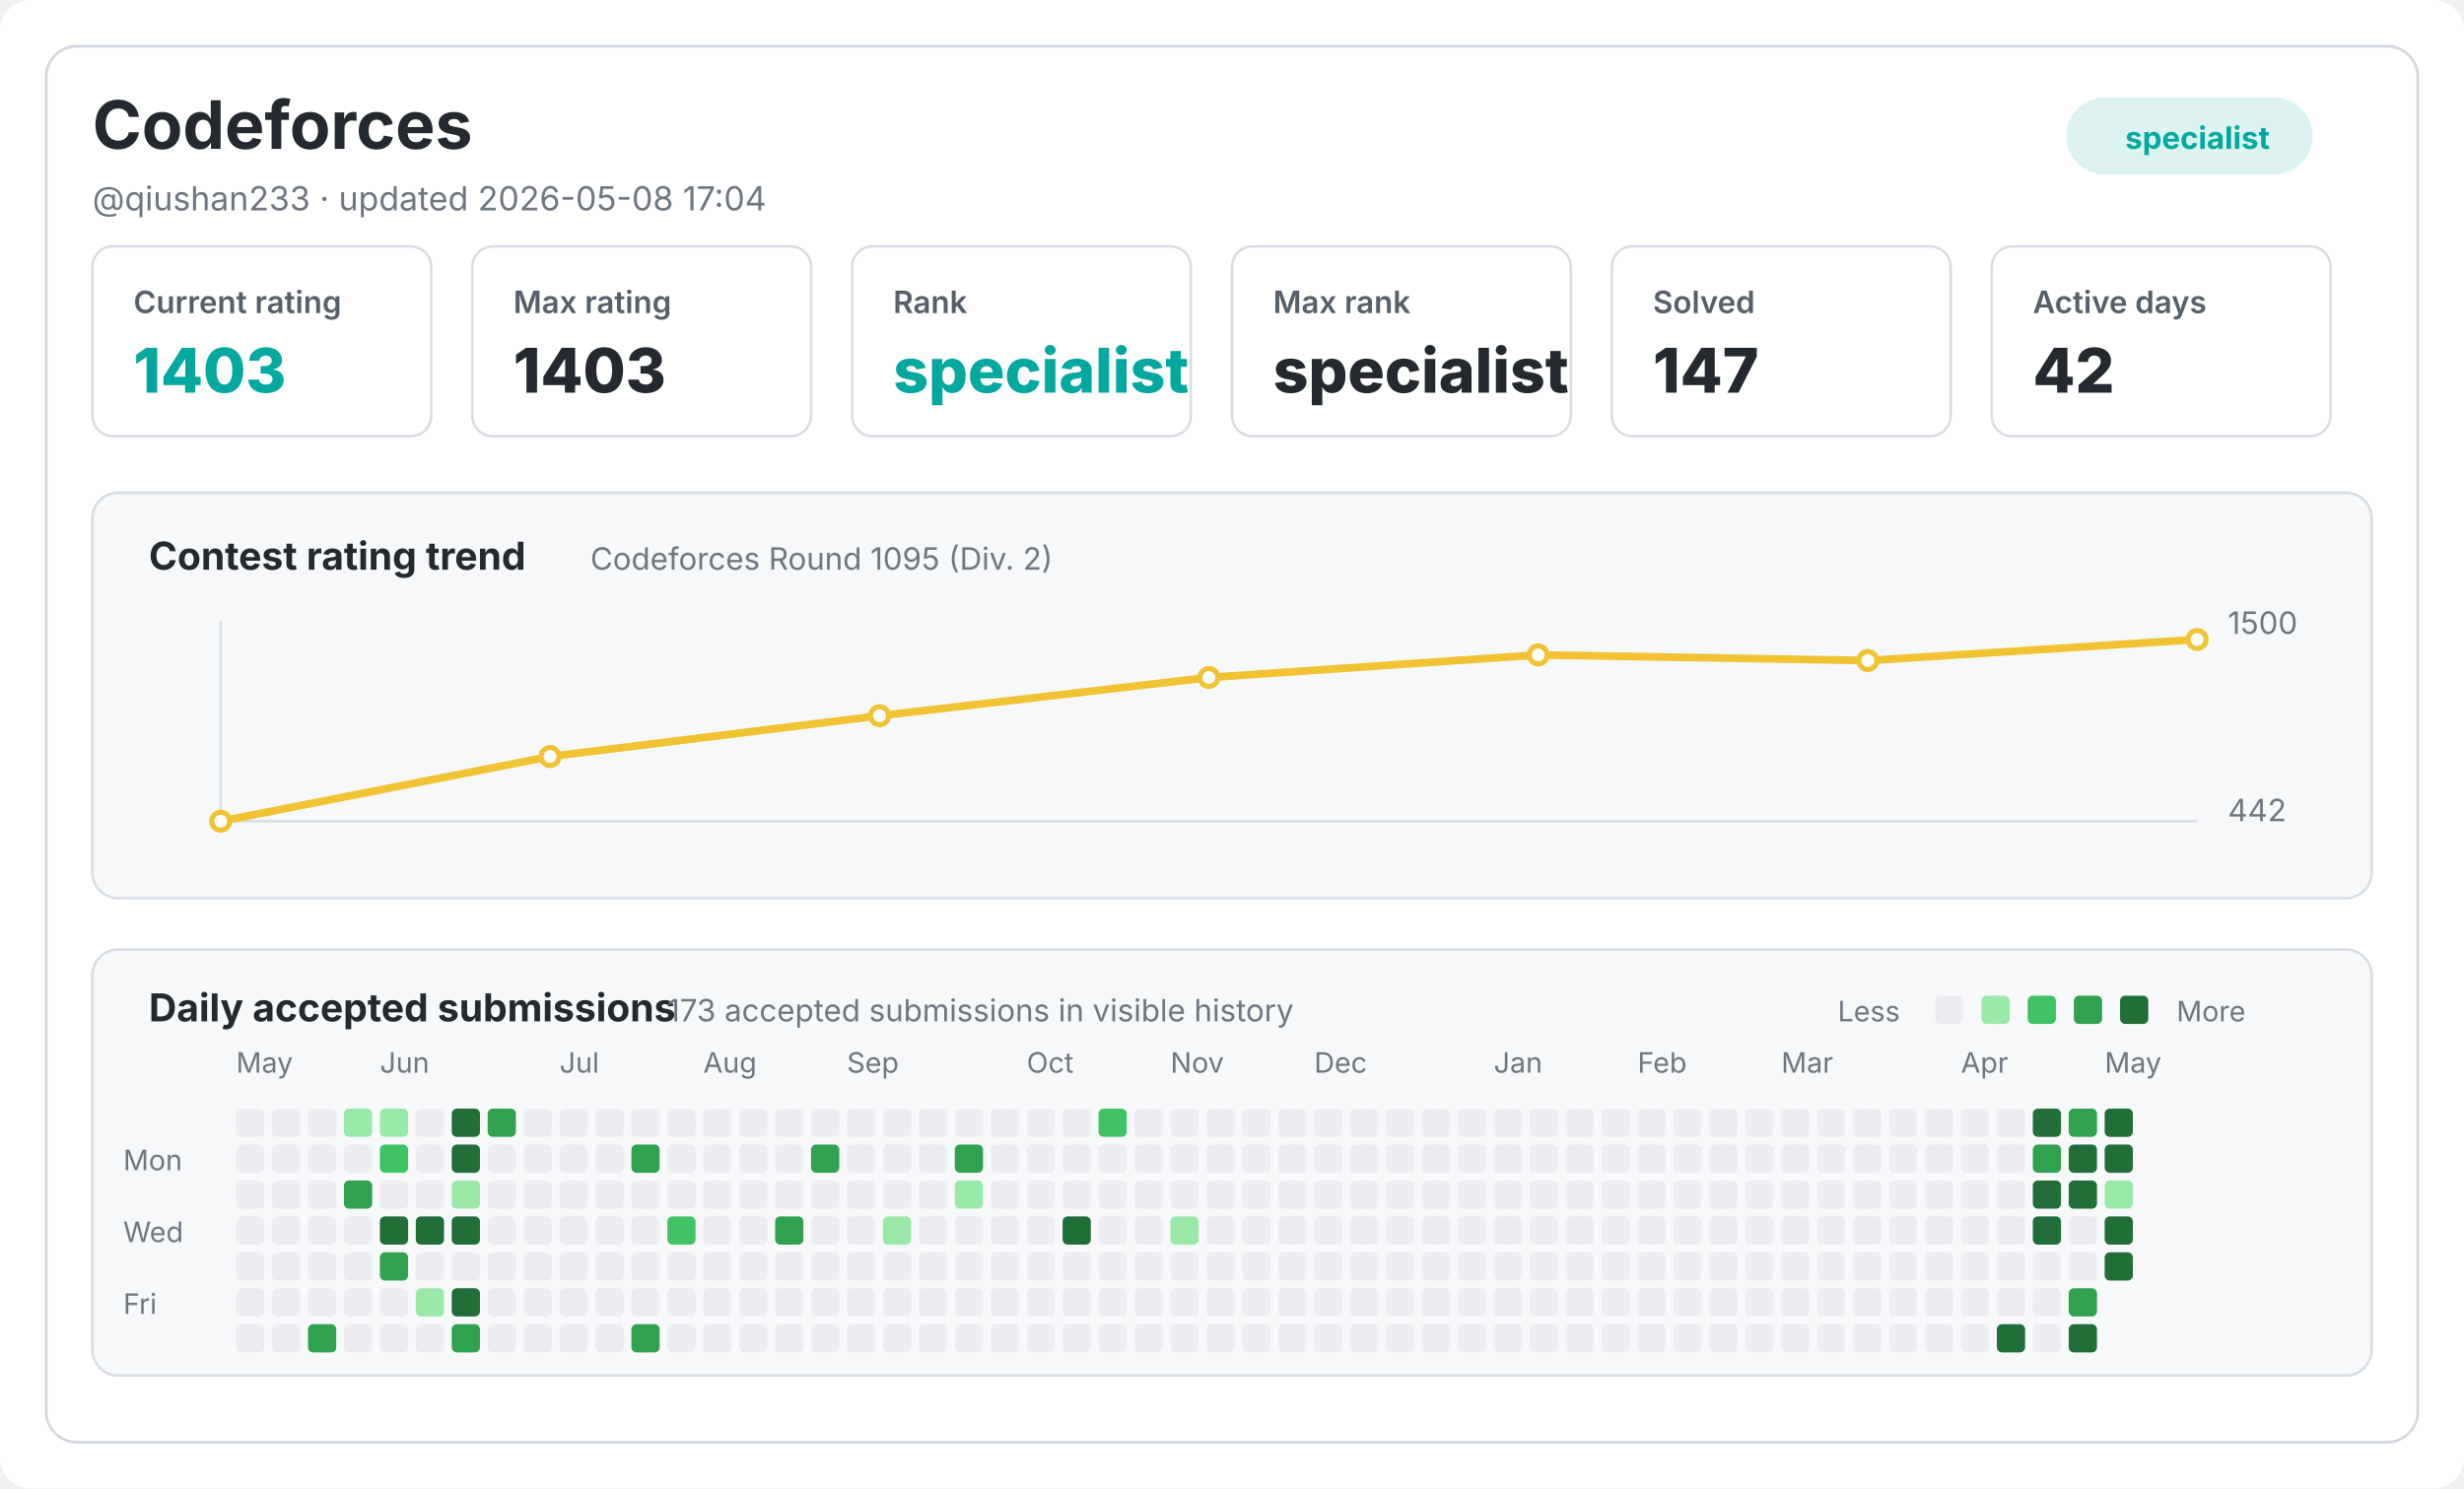
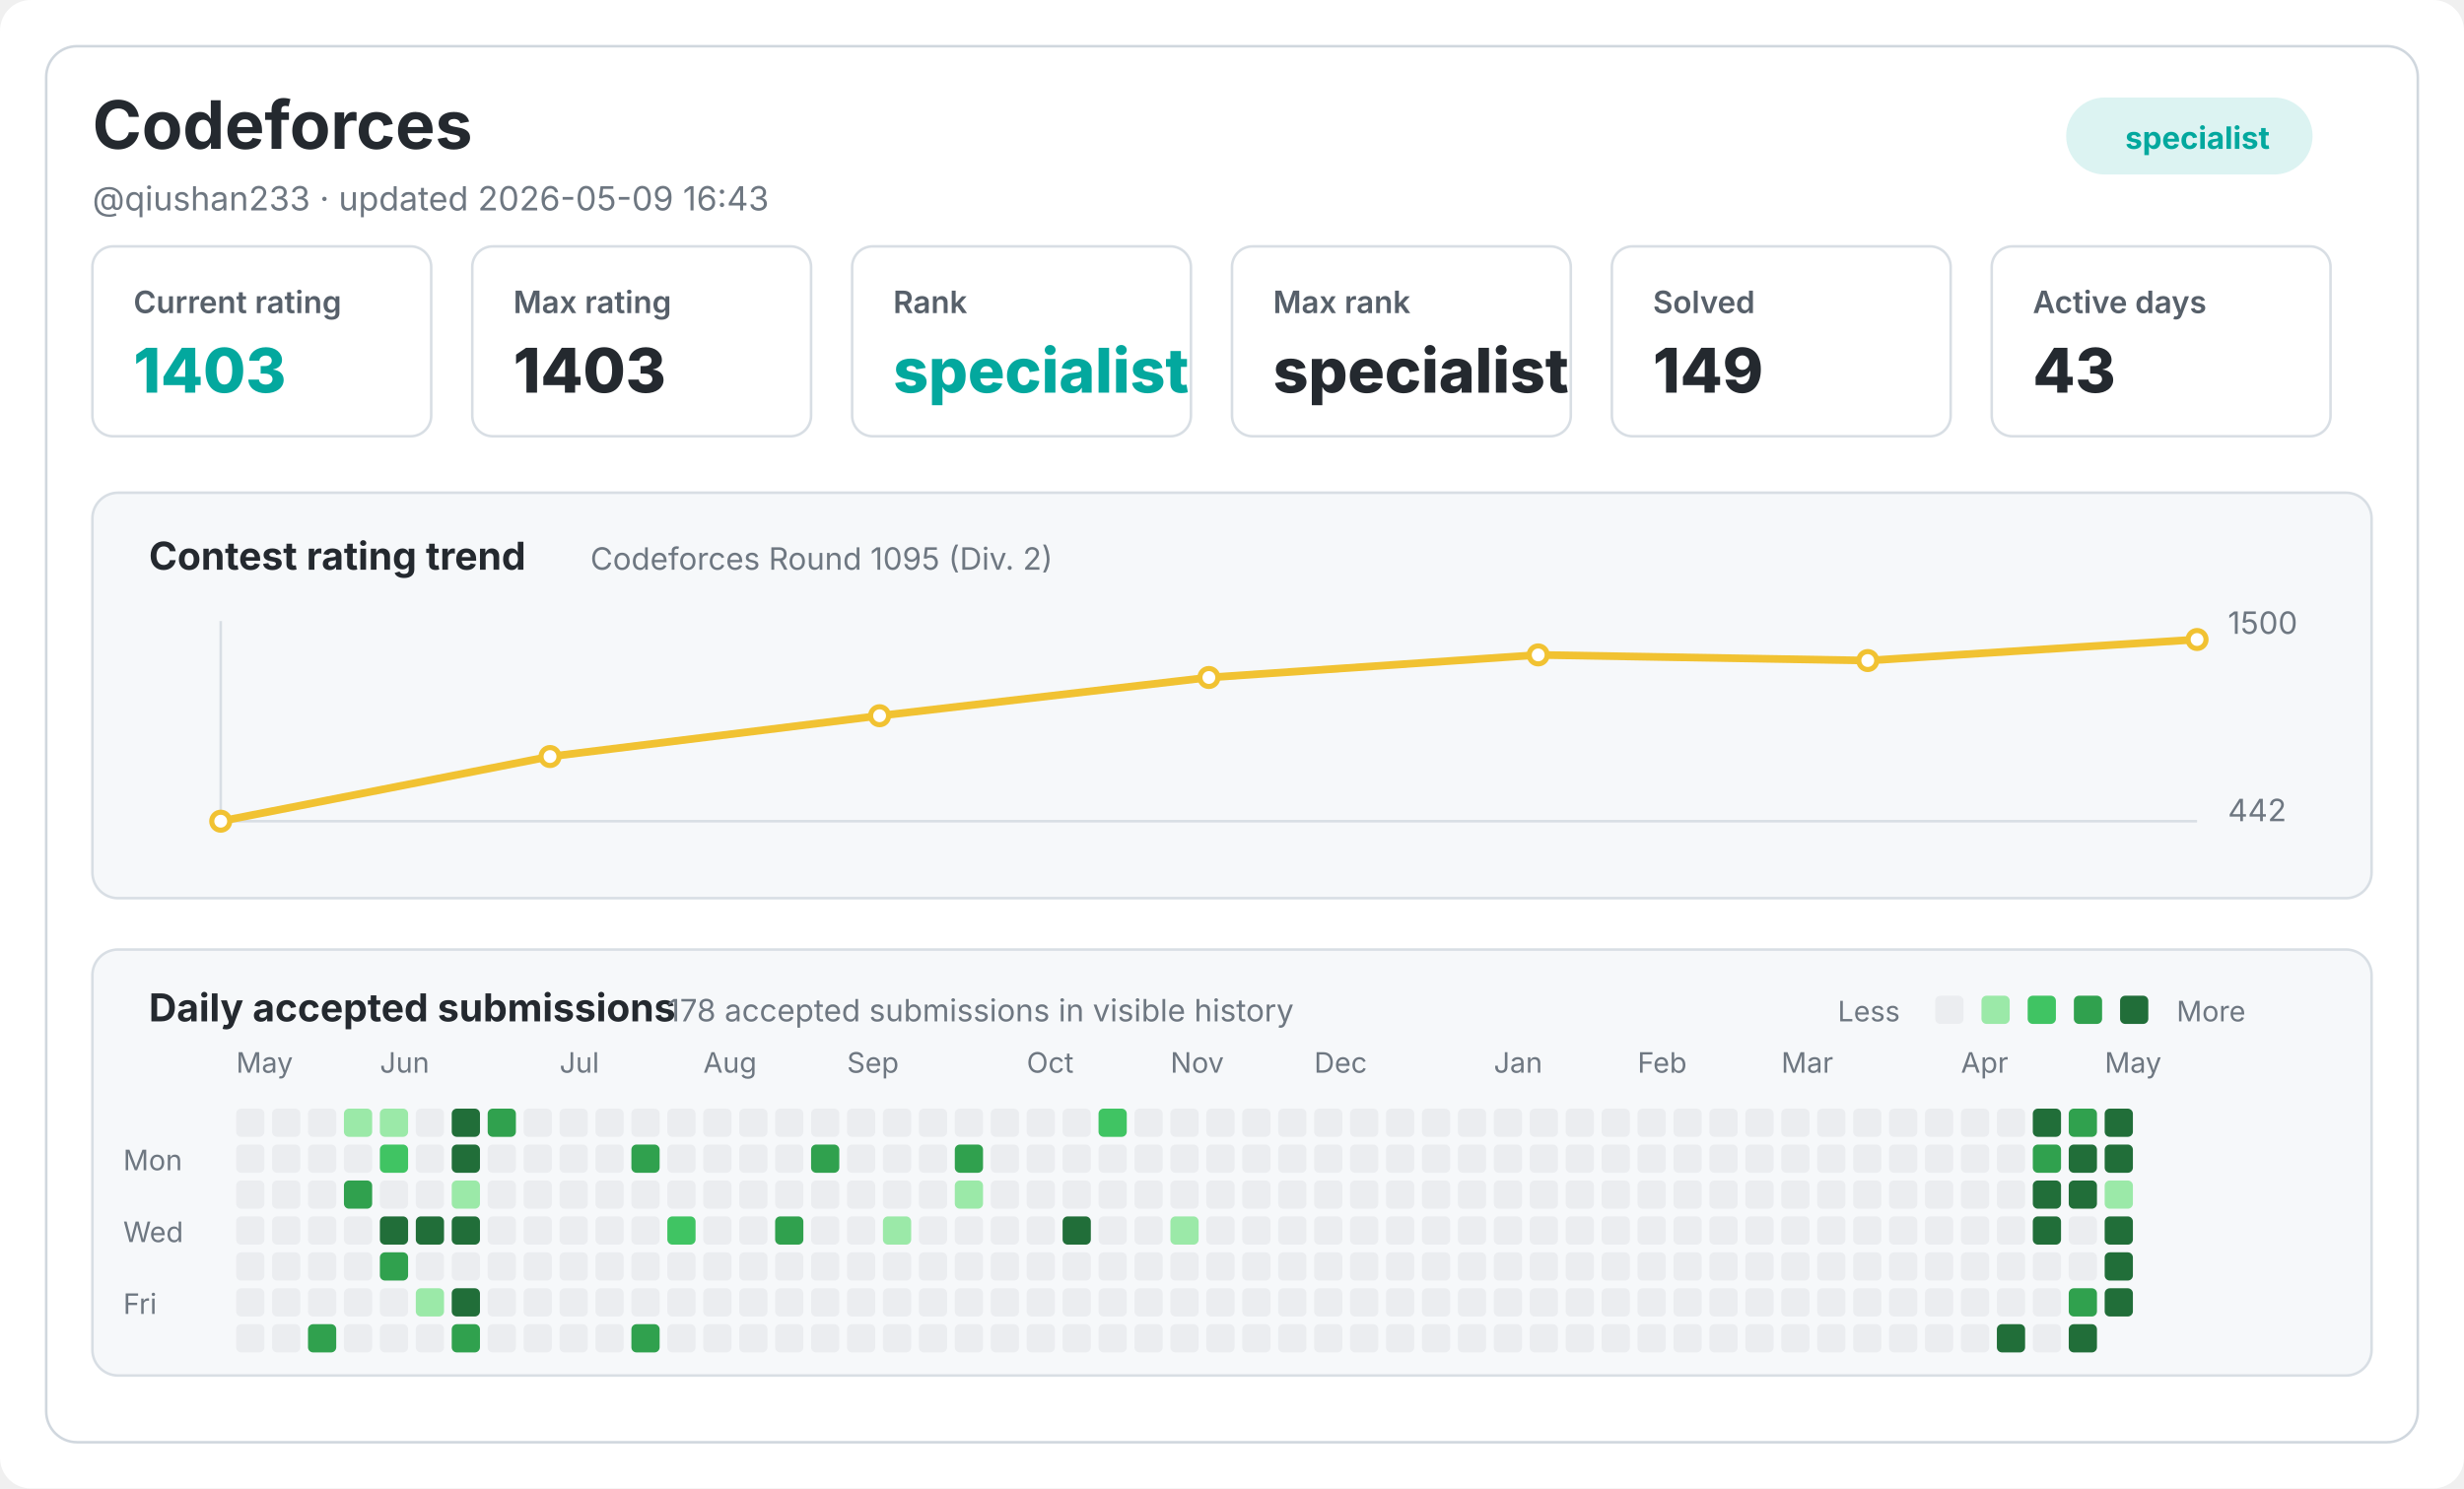
<svg xmlns="http://www.w3.org/2000/svg" width="960" height="580" viewBox="0 0 960 580" role="img" aria-label="Codeforces statistics for qiushan233">
  <style>
  .bg { fill: #ffffff; }
  .shell { fill: #ffffff; stroke: #d0d7de; }
  .soft { fill: #f6f8fa; stroke: #d8dee4; }
  .metric-card { fill: #ffffff; stroke: #d8dee4; }
  .title { font: 700 26px -apple-system,BlinkMacSystemFont,"Segoe UI",sans-serif; fill: #24292f; }
  .subtitle { font: 13px -apple-system,BlinkMacSystemFont,"Segoe UI",sans-serif; fill: #6e7781; }
  .section-title { font: 700 15px -apple-system,BlinkMacSystemFont,"Segoe UI",sans-serif; fill: #24292f; }
  .metric-label { font: 600 12px -apple-system,BlinkMacSystemFont,"Segoe UI",sans-serif; fill: #57606a; }
  .metric-value { font: 800 24px -apple-system,BlinkMacSystemFont,"Segoe UI",sans-serif; fill: #24292f; }
  .muted { font: 12px -apple-system,BlinkMacSystemFont,"Segoe UI",sans-serif; fill: #6e7781; }
  .small { font-size: 11px; }
  .rank { fill: #03a89e; }
  .grid { stroke: #d8dee4; stroke-width: 1; }
  .badge-bg { fill: #03a89e; opacity: 0.14; }
  .badge-text { font: 700 12px -apple-system,BlinkMacSystemFont,"Segoe UI",sans-serif; fill: #03a89e; }
  .heat-cell { cursor: default; transition: stroke 0.12s ease, stroke-width 0.12s ease; }
  .heat-cell:hover { stroke: #0969da; stroke-width: 1.5; }
</style>
  <rect class="bg" width="960" height="580" rx="12" />
  <rect class="shell" x="18" y="18" width="924" height="544" rx="12" />
  <text x="36" y="58" class="title">Codeforces</text>
-   <text x="36" y="82" class="subtitle">@qiushan233 · updated 2026-05-08 17:04</text>
+   <text x="36" y="82" class="subtitle">@qiushan233 · updated 2026-05-09 16:43</text>
  <rect x="805" y="38" width="96" height="30" rx="15" class="badge-bg" />
  <text x="828" y="58" class="badge-text">specialist</text>
  <rect x="36" y="96" width="132" height="74" rx="8" class="metric-card" />
  <text x="52" y="122" class="metric-label">Current rating</text>
  <text x="52" y="153" class="metric-value rank">1403</text>
  <rect x="184" y="96" width="132" height="74" rx="8" class="metric-card" />
  <text x="200" y="122" class="metric-label">Max rating</text>
  <text x="200" y="153" class="metric-value">1403</text>
  <rect x="332" y="96" width="132" height="74" rx="8" class="metric-card" />
  <text x="348" y="122" class="metric-label">Rank</text>
  <text x="348" y="153" class="metric-value rank">specialist</text>
  <rect x="480" y="96" width="132" height="74" rx="8" class="metric-card" />
  <text x="496" y="122" class="metric-label">Max rank</text>
  <text x="496" y="153" class="metric-value">specialist</text>
  <rect x="628" y="96" width="132" height="74" rx="8" class="metric-card" />
  <text x="644" y="122" class="metric-label">Solved</text>
-   <text x="644" y="153" class="metric-value">147</text>
+   <text x="644" y="153" class="metric-value">149</text>
  <rect x="776" y="96" width="132" height="74" rx="8" class="metric-card" />
  <text x="792" y="122" class="metric-label">Active days</text>
-   <text x="792" y="153" class="metric-value">42</text>
+   <text x="792" y="153" class="metric-value">43</text>
  <rect class="soft" x="36" y="192" width="888" height="158" rx="10" />
  <text x="58" y="222" class="section-title">Contest rating trend</text>
  <text x="230" y="222" class="muted">Codeforces Round 1095 (Div. 2)</text>
  <line x1="86" y1="320" x2="856" y2="320" class="grid" />
  <line x1="86" y1="242" x2="86" y2="320" class="grid" />
  <text x="868" y="247" class="muted">1500</text>
  <text x="868" y="320" class="muted">442</text>
  <polyline points="86.0,320.0 214.3,294.8 342.7,278.9 471.0,264.0 599.3,255.2 727.7,257.4 856.0,249.2" fill="none" stroke="#f1c232" stroke-width="3" stroke-linecap="round" stroke-linejoin="round" />
  <circle cx="86.0" cy="320.0" r="3.5" fill="#fff" stroke="#f1c232" stroke-width="2" />
  <circle cx="214.3" cy="294.8" r="3.5" fill="#fff" stroke="#f1c232" stroke-width="2" />
  <circle cx="342.7" cy="278.9" r="3.5" fill="#fff" stroke="#f1c232" stroke-width="2" />
  <circle cx="471.0" cy="264.0" r="3.5" fill="#fff" stroke="#f1c232" stroke-width="2" />
  <circle cx="599.3" cy="255.2" r="3.5" fill="#fff" stroke="#f1c232" stroke-width="2" />
  <circle cx="727.7" cy="257.4" r="3.5" fill="#fff" stroke="#f1c232" stroke-width="2" />
  <circle cx="856.0" cy="249.2" r="3.5" fill="#fff" stroke="#f1c232" stroke-width="2" />
  <rect class="soft" x="36" y="370" width="888" height="166" rx="10" />
  <text x="58" y="398" class="section-title">Daily accepted submissions</text>
-   <text x="260" y="398" class="muted">173 accepted submissions in visible history</text>
+   <text x="260" y="398" class="muted">178 accepted submissions in visible history</text>
  <text x="92" y="418" class="muted small">May</text>
  <text x="148" y="418" class="muted small">Jun</text>
  <text x="218" y="418" class="muted small">Jul</text>
  <text x="274" y="418" class="muted small">Aug</text>
  <text x="330" y="418" class="muted small">Sep</text>
  <text x="400" y="418" class="muted small">Oct</text>
  <text x="456" y="418" class="muted small">Nov</text>
  <text x="512" y="418" class="muted small">Dec</text>
  <text x="582" y="418" class="muted small">Jan</text>
  <text x="638" y="418" class="muted small">Feb</text>
  <text x="694" y="418" class="muted small">Mar</text>
  <text x="764" y="418" class="muted small">Apr</text>
  <text x="820" y="418" class="muted small">May</text>
  <text x="48" y="456" class="muted small">Mon</text>
  <text x="48" y="484" class="muted small">Wed</text>
  <text x="48" y="512" class="muted small">Fri</text>
  <rect class="heat-cell" x="92" y="432" width="11" height="11" rx="2" fill="#ebedf0" />
  <rect class="heat-cell" x="92" y="446" width="11" height="11" rx="2" fill="#ebedf0" />
  <rect class="heat-cell" x="92" y="460" width="11" height="11" rx="2" fill="#ebedf0" />
  <rect class="heat-cell" x="92" y="474" width="11" height="11" rx="2" fill="#ebedf0" />
  <rect class="heat-cell" x="92" y="488" width="11" height="11" rx="2" fill="#ebedf0" />
  <rect class="heat-cell" x="92" y="502" width="11" height="11" rx="2" fill="#ebedf0" />
  <rect class="heat-cell" x="92" y="516" width="11" height="11" rx="2" fill="#ebedf0" />
  <rect class="heat-cell" x="106" y="432" width="11" height="11" rx="2" fill="#ebedf0" />
  <rect class="heat-cell" x="106" y="446" width="11" height="11" rx="2" fill="#ebedf0" />
  <rect class="heat-cell" x="106" y="460" width="11" height="11" rx="2" fill="#ebedf0" />
  <rect class="heat-cell" x="106" y="474" width="11" height="11" rx="2" fill="#ebedf0" />
  <rect class="heat-cell" x="106" y="488" width="11" height="11" rx="2" fill="#ebedf0" />
  <rect class="heat-cell" x="106" y="502" width="11" height="11" rx="2" fill="#ebedf0" />
  <rect class="heat-cell" x="106" y="516" width="11" height="11" rx="2" fill="#ebedf0" />
  <rect class="heat-cell" x="120" y="432" width="11" height="11" rx="2" fill="#ebedf0" />
  <rect class="heat-cell" x="120" y="446" width="11" height="11" rx="2" fill="#ebedf0" />
  <rect class="heat-cell" x="120" y="460" width="11" height="11" rx="2" fill="#ebedf0" />
  <rect class="heat-cell" x="120" y="474" width="11" height="11" rx="2" fill="#ebedf0" />
  <rect class="heat-cell" x="120" y="488" width="11" height="11" rx="2" fill="#ebedf0" />
  <rect class="heat-cell" x="120" y="502" width="11" height="11" rx="2" fill="#ebedf0" />
  <rect class="heat-cell" x="120" y="516" width="11" height="11" rx="2" fill="#30a14e" />
  <rect class="heat-cell" x="134" y="432" width="11" height="11" rx="2" fill="#9be9a8" />
  <rect class="heat-cell" x="134" y="446" width="11" height="11" rx="2" fill="#ebedf0" />
  <rect class="heat-cell" x="134" y="460" width="11" height="11" rx="2" fill="#30a14e" />
  <rect class="heat-cell" x="134" y="474" width="11" height="11" rx="2" fill="#ebedf0" />
  <rect class="heat-cell" x="134" y="488" width="11" height="11" rx="2" fill="#ebedf0" />
  <rect class="heat-cell" x="134" y="502" width="11" height="11" rx="2" fill="#ebedf0" />
  <rect class="heat-cell" x="134" y="516" width="11" height="11" rx="2" fill="#ebedf0" />
  <rect class="heat-cell" x="148" y="432" width="11" height="11" rx="2" fill="#9be9a8" />
  <rect class="heat-cell" x="148" y="446" width="11" height="11" rx="2" fill="#40c463" />
  <rect class="heat-cell" x="148" y="460" width="11" height="11" rx="2" fill="#ebedf0" />
  <rect class="heat-cell" x="148" y="474" width="11" height="11" rx="2" fill="#216e39" />
  <rect class="heat-cell" x="148" y="488" width="11" height="11" rx="2" fill="#30a14e" />
  <rect class="heat-cell" x="148" y="502" width="11" height="11" rx="2" fill="#ebedf0" />
  <rect class="heat-cell" x="148" y="516" width="11" height="11" rx="2" fill="#ebedf0" />
  <rect class="heat-cell" x="162" y="432" width="11" height="11" rx="2" fill="#ebedf0" />
  <rect class="heat-cell" x="162" y="446" width="11" height="11" rx="2" fill="#ebedf0" />
  <rect class="heat-cell" x="162" y="460" width="11" height="11" rx="2" fill="#ebedf0" />
  <rect class="heat-cell" x="162" y="474" width="11" height="11" rx="2" fill="#216e39" />
  <rect class="heat-cell" x="162" y="488" width="11" height="11" rx="2" fill="#ebedf0" />
  <rect class="heat-cell" x="162" y="502" width="11" height="11" rx="2" fill="#9be9a8" />
  <rect class="heat-cell" x="162" y="516" width="11" height="11" rx="2" fill="#ebedf0" />
  <rect class="heat-cell" x="176" y="432" width="11" height="11" rx="2" fill="#216e39" />
  <rect class="heat-cell" x="176" y="446" width="11" height="11" rx="2" fill="#216e39" />
  <rect class="heat-cell" x="176" y="460" width="11" height="11" rx="2" fill="#9be9a8" />
  <rect class="heat-cell" x="176" y="474" width="11" height="11" rx="2" fill="#216e39" />
  <rect class="heat-cell" x="176" y="488" width="11" height="11" rx="2" fill="#ebedf0" />
  <rect class="heat-cell" x="176" y="502" width="11" height="11" rx="2" fill="#216e39" />
  <rect class="heat-cell" x="176" y="516" width="11" height="11" rx="2" fill="#30a14e" />
  <rect class="heat-cell" x="190" y="432" width="11" height="11" rx="2" fill="#30a14e" />
  <rect class="heat-cell" x="190" y="446" width="11" height="11" rx="2" fill="#ebedf0" />
  <rect class="heat-cell" x="190" y="460" width="11" height="11" rx="2" fill="#ebedf0" />
  <rect class="heat-cell" x="190" y="474" width="11" height="11" rx="2" fill="#ebedf0" />
  <rect class="heat-cell" x="190" y="488" width="11" height="11" rx="2" fill="#ebedf0" />
  <rect class="heat-cell" x="190" y="502" width="11" height="11" rx="2" fill="#ebedf0" />
  <rect class="heat-cell" x="190" y="516" width="11" height="11" rx="2" fill="#ebedf0" />
  <rect class="heat-cell" x="204" y="432" width="11" height="11" rx="2" fill="#ebedf0" />
  <rect class="heat-cell" x="204" y="446" width="11" height="11" rx="2" fill="#ebedf0" />
  <rect class="heat-cell" x="204" y="460" width="11" height="11" rx="2" fill="#ebedf0" />
  <rect class="heat-cell" x="204" y="474" width="11" height="11" rx="2" fill="#ebedf0" />
  <rect class="heat-cell" x="204" y="488" width="11" height="11" rx="2" fill="#ebedf0" />
  <rect class="heat-cell" x="204" y="502" width="11" height="11" rx="2" fill="#ebedf0" />
  <rect class="heat-cell" x="204" y="516" width="11" height="11" rx="2" fill="#ebedf0" />
  <rect class="heat-cell" x="218" y="432" width="11" height="11" rx="2" fill="#ebedf0" />
  <rect class="heat-cell" x="218" y="446" width="11" height="11" rx="2" fill="#ebedf0" />
  <rect class="heat-cell" x="218" y="460" width="11" height="11" rx="2" fill="#ebedf0" />
  <rect class="heat-cell" x="218" y="474" width="11" height="11" rx="2" fill="#ebedf0" />
  <rect class="heat-cell" x="218" y="488" width="11" height="11" rx="2" fill="#ebedf0" />
  <rect class="heat-cell" x="218" y="502" width="11" height="11" rx="2" fill="#ebedf0" />
  <rect class="heat-cell" x="218" y="516" width="11" height="11" rx="2" fill="#ebedf0" />
  <rect class="heat-cell" x="232" y="432" width="11" height="11" rx="2" fill="#ebedf0" />
  <rect class="heat-cell" x="232" y="446" width="11" height="11" rx="2" fill="#ebedf0" />
  <rect class="heat-cell" x="232" y="460" width="11" height="11" rx="2" fill="#ebedf0" />
  <rect class="heat-cell" x="232" y="474" width="11" height="11" rx="2" fill="#ebedf0" />
  <rect class="heat-cell" x="232" y="488" width="11" height="11" rx="2" fill="#ebedf0" />
  <rect class="heat-cell" x="232" y="502" width="11" height="11" rx="2" fill="#ebedf0" />
  <rect class="heat-cell" x="232" y="516" width="11" height="11" rx="2" fill="#ebedf0" />
  <rect class="heat-cell" x="246" y="432" width="11" height="11" rx="2" fill="#ebedf0" />
  <rect class="heat-cell" x="246" y="446" width="11" height="11" rx="2" fill="#30a14e" />
  <rect class="heat-cell" x="246" y="460" width="11" height="11" rx="2" fill="#ebedf0" />
  <rect class="heat-cell" x="246" y="474" width="11" height="11" rx="2" fill="#ebedf0" />
  <rect class="heat-cell" x="246" y="488" width="11" height="11" rx="2" fill="#ebedf0" />
  <rect class="heat-cell" x="246" y="502" width="11" height="11" rx="2" fill="#ebedf0" />
  <rect class="heat-cell" x="246" y="516" width="11" height="11" rx="2" fill="#30a14e" />
  <rect class="heat-cell" x="260" y="432" width="11" height="11" rx="2" fill="#ebedf0" />
  <rect class="heat-cell" x="260" y="446" width="11" height="11" rx="2" fill="#ebedf0" />
  <rect class="heat-cell" x="260" y="460" width="11" height="11" rx="2" fill="#ebedf0" />
  <rect class="heat-cell" x="260" y="474" width="11" height="11" rx="2" fill="#40c463" />
  <rect class="heat-cell" x="260" y="488" width="11" height="11" rx="2" fill="#ebedf0" />
  <rect class="heat-cell" x="260" y="502" width="11" height="11" rx="2" fill="#ebedf0" />
  <rect class="heat-cell" x="260" y="516" width="11" height="11" rx="2" fill="#ebedf0" />
  <rect class="heat-cell" x="274" y="432" width="11" height="11" rx="2" fill="#ebedf0" />
  <rect class="heat-cell" x="274" y="446" width="11" height="11" rx="2" fill="#ebedf0" />
  <rect class="heat-cell" x="274" y="460" width="11" height="11" rx="2" fill="#ebedf0" />
  <rect class="heat-cell" x="274" y="474" width="11" height="11" rx="2" fill="#ebedf0" />
  <rect class="heat-cell" x="274" y="488" width="11" height="11" rx="2" fill="#ebedf0" />
  <rect class="heat-cell" x="274" y="502" width="11" height="11" rx="2" fill="#ebedf0" />
  <rect class="heat-cell" x="274" y="516" width="11" height="11" rx="2" fill="#ebedf0" />
  <rect class="heat-cell" x="288" y="432" width="11" height="11" rx="2" fill="#ebedf0" />
  <rect class="heat-cell" x="288" y="446" width="11" height="11" rx="2" fill="#ebedf0" />
  <rect class="heat-cell" x="288" y="460" width="11" height="11" rx="2" fill="#ebedf0" />
  <rect class="heat-cell" x="288" y="474" width="11" height="11" rx="2" fill="#ebedf0" />
  <rect class="heat-cell" x="288" y="488" width="11" height="11" rx="2" fill="#ebedf0" />
  <rect class="heat-cell" x="288" y="502" width="11" height="11" rx="2" fill="#ebedf0" />
  <rect class="heat-cell" x="288" y="516" width="11" height="11" rx="2" fill="#ebedf0" />
  <rect class="heat-cell" x="302" y="432" width="11" height="11" rx="2" fill="#ebedf0" />
  <rect class="heat-cell" x="302" y="446" width="11" height="11" rx="2" fill="#ebedf0" />
  <rect class="heat-cell" x="302" y="460" width="11" height="11" rx="2" fill="#ebedf0" />
  <rect class="heat-cell" x="302" y="474" width="11" height="11" rx="2" fill="#30a14e" />
  <rect class="heat-cell" x="302" y="488" width="11" height="11" rx="2" fill="#ebedf0" />
  <rect class="heat-cell" x="302" y="502" width="11" height="11" rx="2" fill="#ebedf0" />
  <rect class="heat-cell" x="302" y="516" width="11" height="11" rx="2" fill="#ebedf0" />
  <rect class="heat-cell" x="316" y="432" width="11" height="11" rx="2" fill="#ebedf0" />
  <rect class="heat-cell" x="316" y="446" width="11" height="11" rx="2" fill="#30a14e" />
  <rect class="heat-cell" x="316" y="460" width="11" height="11" rx="2" fill="#ebedf0" />
  <rect class="heat-cell" x="316" y="474" width="11" height="11" rx="2" fill="#ebedf0" />
  <rect class="heat-cell" x="316" y="488" width="11" height="11" rx="2" fill="#ebedf0" />
  <rect class="heat-cell" x="316" y="502" width="11" height="11" rx="2" fill="#ebedf0" />
  <rect class="heat-cell" x="316" y="516" width="11" height="11" rx="2" fill="#ebedf0" />
  <rect class="heat-cell" x="330" y="432" width="11" height="11" rx="2" fill="#ebedf0" />
  <rect class="heat-cell" x="330" y="446" width="11" height="11" rx="2" fill="#ebedf0" />
  <rect class="heat-cell" x="330" y="460" width="11" height="11" rx="2" fill="#ebedf0" />
  <rect class="heat-cell" x="330" y="474" width="11" height="11" rx="2" fill="#ebedf0" />
  <rect class="heat-cell" x="330" y="488" width="11" height="11" rx="2" fill="#ebedf0" />
  <rect class="heat-cell" x="330" y="502" width="11" height="11" rx="2" fill="#ebedf0" />
  <rect class="heat-cell" x="330" y="516" width="11" height="11" rx="2" fill="#ebedf0" />
  <rect class="heat-cell" x="344" y="432" width="11" height="11" rx="2" fill="#ebedf0" />
  <rect class="heat-cell" x="344" y="446" width="11" height="11" rx="2" fill="#ebedf0" />
  <rect class="heat-cell" x="344" y="460" width="11" height="11" rx="2" fill="#ebedf0" />
  <rect class="heat-cell" x="344" y="474" width="11" height="11" rx="2" fill="#9be9a8" />
  <rect class="heat-cell" x="344" y="488" width="11" height="11" rx="2" fill="#ebedf0" />
  <rect class="heat-cell" x="344" y="502" width="11" height="11" rx="2" fill="#ebedf0" />
  <rect class="heat-cell" x="344" y="516" width="11" height="11" rx="2" fill="#ebedf0" />
  <rect class="heat-cell" x="358" y="432" width="11" height="11" rx="2" fill="#ebedf0" />
  <rect class="heat-cell" x="358" y="446" width="11" height="11" rx="2" fill="#ebedf0" />
  <rect class="heat-cell" x="358" y="460" width="11" height="11" rx="2" fill="#ebedf0" />
  <rect class="heat-cell" x="358" y="474" width="11" height="11" rx="2" fill="#ebedf0" />
  <rect class="heat-cell" x="358" y="488" width="11" height="11" rx="2" fill="#ebedf0" />
  <rect class="heat-cell" x="358" y="502" width="11" height="11" rx="2" fill="#ebedf0" />
  <rect class="heat-cell" x="358" y="516" width="11" height="11" rx="2" fill="#ebedf0" />
  <rect class="heat-cell" x="372" y="432" width="11" height="11" rx="2" fill="#ebedf0" />
  <rect class="heat-cell" x="372" y="446" width="11" height="11" rx="2" fill="#30a14e" />
  <rect class="heat-cell" x="372" y="460" width="11" height="11" rx="2" fill="#9be9a8" />
  <rect class="heat-cell" x="372" y="474" width="11" height="11" rx="2" fill="#ebedf0" />
  <rect class="heat-cell" x="372" y="488" width="11" height="11" rx="2" fill="#ebedf0" />
  <rect class="heat-cell" x="372" y="502" width="11" height="11" rx="2" fill="#ebedf0" />
  <rect class="heat-cell" x="372" y="516" width="11" height="11" rx="2" fill="#ebedf0" />
  <rect class="heat-cell" x="386" y="432" width="11" height="11" rx="2" fill="#ebedf0" />
  <rect class="heat-cell" x="386" y="446" width="11" height="11" rx="2" fill="#ebedf0" />
  <rect class="heat-cell" x="386" y="460" width="11" height="11" rx="2" fill="#ebedf0" />
  <rect class="heat-cell" x="386" y="474" width="11" height="11" rx="2" fill="#ebedf0" />
  <rect class="heat-cell" x="386" y="488" width="11" height="11" rx="2" fill="#ebedf0" />
  <rect class="heat-cell" x="386" y="502" width="11" height="11" rx="2" fill="#ebedf0" />
  <rect class="heat-cell" x="386" y="516" width="11" height="11" rx="2" fill="#ebedf0" />
  <rect class="heat-cell" x="400" y="432" width="11" height="11" rx="2" fill="#ebedf0" />
  <rect class="heat-cell" x="400" y="446" width="11" height="11" rx="2" fill="#ebedf0" />
  <rect class="heat-cell" x="400" y="460" width="11" height="11" rx="2" fill="#ebedf0" />
  <rect class="heat-cell" x="400" y="474" width="11" height="11" rx="2" fill="#ebedf0" />
  <rect class="heat-cell" x="400" y="488" width="11" height="11" rx="2" fill="#ebedf0" />
  <rect class="heat-cell" x="400" y="502" width="11" height="11" rx="2" fill="#ebedf0" />
  <rect class="heat-cell" x="400" y="516" width="11" height="11" rx="2" fill="#ebedf0" />
  <rect class="heat-cell" x="414" y="432" width="11" height="11" rx="2" fill="#ebedf0" />
  <rect class="heat-cell" x="414" y="446" width="11" height="11" rx="2" fill="#ebedf0" />
  <rect class="heat-cell" x="414" y="460" width="11" height="11" rx="2" fill="#ebedf0" />
  <rect class="heat-cell" x="414" y="474" width="11" height="11" rx="2" fill="#216e39" />
  <rect class="heat-cell" x="414" y="488" width="11" height="11" rx="2" fill="#ebedf0" />
  <rect class="heat-cell" x="414" y="502" width="11" height="11" rx="2" fill="#ebedf0" />
  <rect class="heat-cell" x="414" y="516" width="11" height="11" rx="2" fill="#ebedf0" />
  <rect class="heat-cell" x="428" y="432" width="11" height="11" rx="2" fill="#40c463" />
  <rect class="heat-cell" x="428" y="446" width="11" height="11" rx="2" fill="#ebedf0" />
  <rect class="heat-cell" x="428" y="460" width="11" height="11" rx="2" fill="#ebedf0" />
  <rect class="heat-cell" x="428" y="474" width="11" height="11" rx="2" fill="#ebedf0" />
  <rect class="heat-cell" x="428" y="488" width="11" height="11" rx="2" fill="#ebedf0" />
  <rect class="heat-cell" x="428" y="502" width="11" height="11" rx="2" fill="#ebedf0" />
  <rect class="heat-cell" x="428" y="516" width="11" height="11" rx="2" fill="#ebedf0" />
  <rect class="heat-cell" x="442" y="432" width="11" height="11" rx="2" fill="#ebedf0" />
  <rect class="heat-cell" x="442" y="446" width="11" height="11" rx="2" fill="#ebedf0" />
  <rect class="heat-cell" x="442" y="460" width="11" height="11" rx="2" fill="#ebedf0" />
  <rect class="heat-cell" x="442" y="474" width="11" height="11" rx="2" fill="#ebedf0" />
  <rect class="heat-cell" x="442" y="488" width="11" height="11" rx="2" fill="#ebedf0" />
  <rect class="heat-cell" x="442" y="502" width="11" height="11" rx="2" fill="#ebedf0" />
  <rect class="heat-cell" x="442" y="516" width="11" height="11" rx="2" fill="#ebedf0" />
  <rect class="heat-cell" x="456" y="432" width="11" height="11" rx="2" fill="#ebedf0" />
  <rect class="heat-cell" x="456" y="446" width="11" height="11" rx="2" fill="#ebedf0" />
  <rect class="heat-cell" x="456" y="460" width="11" height="11" rx="2" fill="#ebedf0" />
  <rect class="heat-cell" x="456" y="474" width="11" height="11" rx="2" fill="#9be9a8" />
  <rect class="heat-cell" x="456" y="488" width="11" height="11" rx="2" fill="#ebedf0" />
  <rect class="heat-cell" x="456" y="502" width="11" height="11" rx="2" fill="#ebedf0" />
  <rect class="heat-cell" x="456" y="516" width="11" height="11" rx="2" fill="#ebedf0" />
  <rect class="heat-cell" x="470" y="432" width="11" height="11" rx="2" fill="#ebedf0" />
  <rect class="heat-cell" x="470" y="446" width="11" height="11" rx="2" fill="#ebedf0" />
  <rect class="heat-cell" x="470" y="460" width="11" height="11" rx="2" fill="#ebedf0" />
  <rect class="heat-cell" x="470" y="474" width="11" height="11" rx="2" fill="#ebedf0" />
  <rect class="heat-cell" x="470" y="488" width="11" height="11" rx="2" fill="#ebedf0" />
  <rect class="heat-cell" x="470" y="502" width="11" height="11" rx="2" fill="#ebedf0" />
  <rect class="heat-cell" x="470" y="516" width="11" height="11" rx="2" fill="#ebedf0" />
  <rect class="heat-cell" x="484" y="432" width="11" height="11" rx="2" fill="#ebedf0" />
  <rect class="heat-cell" x="484" y="446" width="11" height="11" rx="2" fill="#ebedf0" />
  <rect class="heat-cell" x="484" y="460" width="11" height="11" rx="2" fill="#ebedf0" />
  <rect class="heat-cell" x="484" y="474" width="11" height="11" rx="2" fill="#ebedf0" />
  <rect class="heat-cell" x="484" y="488" width="11" height="11" rx="2" fill="#ebedf0" />
  <rect class="heat-cell" x="484" y="502" width="11" height="11" rx="2" fill="#ebedf0" />
  <rect class="heat-cell" x="484" y="516" width="11" height="11" rx="2" fill="#ebedf0" />
  <rect class="heat-cell" x="498" y="432" width="11" height="11" rx="2" fill="#ebedf0" />
  <rect class="heat-cell" x="498" y="446" width="11" height="11" rx="2" fill="#ebedf0" />
  <rect class="heat-cell" x="498" y="460" width="11" height="11" rx="2" fill="#ebedf0" />
  <rect class="heat-cell" x="498" y="474" width="11" height="11" rx="2" fill="#ebedf0" />
  <rect class="heat-cell" x="498" y="488" width="11" height="11" rx="2" fill="#ebedf0" />
  <rect class="heat-cell" x="498" y="502" width="11" height="11" rx="2" fill="#ebedf0" />
  <rect class="heat-cell" x="498" y="516" width="11" height="11" rx="2" fill="#ebedf0" />
  <rect class="heat-cell" x="512" y="432" width="11" height="11" rx="2" fill="#ebedf0" />
  <rect class="heat-cell" x="512" y="446" width="11" height="11" rx="2" fill="#ebedf0" />
  <rect class="heat-cell" x="512" y="460" width="11" height="11" rx="2" fill="#ebedf0" />
  <rect class="heat-cell" x="512" y="474" width="11" height="11" rx="2" fill="#ebedf0" />
  <rect class="heat-cell" x="512" y="488" width="11" height="11" rx="2" fill="#ebedf0" />
  <rect class="heat-cell" x="512" y="502" width="11" height="11" rx="2" fill="#ebedf0" />
  <rect class="heat-cell" x="512" y="516" width="11" height="11" rx="2" fill="#ebedf0" />
  <rect class="heat-cell" x="526" y="432" width="11" height="11" rx="2" fill="#ebedf0" />
  <rect class="heat-cell" x="526" y="446" width="11" height="11" rx="2" fill="#ebedf0" />
  <rect class="heat-cell" x="526" y="460" width="11" height="11" rx="2" fill="#ebedf0" />
  <rect class="heat-cell" x="526" y="474" width="11" height="11" rx="2" fill="#ebedf0" />
  <rect class="heat-cell" x="526" y="488" width="11" height="11" rx="2" fill="#ebedf0" />
  <rect class="heat-cell" x="526" y="502" width="11" height="11" rx="2" fill="#ebedf0" />
  <rect class="heat-cell" x="526" y="516" width="11" height="11" rx="2" fill="#ebedf0" />
  <rect class="heat-cell" x="540" y="432" width="11" height="11" rx="2" fill="#ebedf0" />
  <rect class="heat-cell" x="540" y="446" width="11" height="11" rx="2" fill="#ebedf0" />
  <rect class="heat-cell" x="540" y="460" width="11" height="11" rx="2" fill="#ebedf0" />
  <rect class="heat-cell" x="540" y="474" width="11" height="11" rx="2" fill="#ebedf0" />
  <rect class="heat-cell" x="540" y="488" width="11" height="11" rx="2" fill="#ebedf0" />
  <rect class="heat-cell" x="540" y="502" width="11" height="11" rx="2" fill="#ebedf0" />
  <rect class="heat-cell" x="540" y="516" width="11" height="11" rx="2" fill="#ebedf0" />
  <rect class="heat-cell" x="554" y="432" width="11" height="11" rx="2" fill="#ebedf0" />
  <rect class="heat-cell" x="554" y="446" width="11" height="11" rx="2" fill="#ebedf0" />
  <rect class="heat-cell" x="554" y="460" width="11" height="11" rx="2" fill="#ebedf0" />
  <rect class="heat-cell" x="554" y="474" width="11" height="11" rx="2" fill="#ebedf0" />
  <rect class="heat-cell" x="554" y="488" width="11" height="11" rx="2" fill="#ebedf0" />
  <rect class="heat-cell" x="554" y="502" width="11" height="11" rx="2" fill="#ebedf0" />
  <rect class="heat-cell" x="554" y="516" width="11" height="11" rx="2" fill="#ebedf0" />
  <rect class="heat-cell" x="568" y="432" width="11" height="11" rx="2" fill="#ebedf0" />
  <rect class="heat-cell" x="568" y="446" width="11" height="11" rx="2" fill="#ebedf0" />
  <rect class="heat-cell" x="568" y="460" width="11" height="11" rx="2" fill="#ebedf0" />
  <rect class="heat-cell" x="568" y="474" width="11" height="11" rx="2" fill="#ebedf0" />
  <rect class="heat-cell" x="568" y="488" width="11" height="11" rx="2" fill="#ebedf0" />
  <rect class="heat-cell" x="568" y="502" width="11" height="11" rx="2" fill="#ebedf0" />
  <rect class="heat-cell" x="568" y="516" width="11" height="11" rx="2" fill="#ebedf0" />
  <rect class="heat-cell" x="582" y="432" width="11" height="11" rx="2" fill="#ebedf0" />
  <rect class="heat-cell" x="582" y="446" width="11" height="11" rx="2" fill="#ebedf0" />
  <rect class="heat-cell" x="582" y="460" width="11" height="11" rx="2" fill="#ebedf0" />
  <rect class="heat-cell" x="582" y="474" width="11" height="11" rx="2" fill="#ebedf0" />
  <rect class="heat-cell" x="582" y="488" width="11" height="11" rx="2" fill="#ebedf0" />
  <rect class="heat-cell" x="582" y="502" width="11" height="11" rx="2" fill="#ebedf0" />
  <rect class="heat-cell" x="582" y="516" width="11" height="11" rx="2" fill="#ebedf0" />
  <rect class="heat-cell" x="596" y="432" width="11" height="11" rx="2" fill="#ebedf0" />
  <rect class="heat-cell" x="596" y="446" width="11" height="11" rx="2" fill="#ebedf0" />
  <rect class="heat-cell" x="596" y="460" width="11" height="11" rx="2" fill="#ebedf0" />
  <rect class="heat-cell" x="596" y="474" width="11" height="11" rx="2" fill="#ebedf0" />
  <rect class="heat-cell" x="596" y="488" width="11" height="11" rx="2" fill="#ebedf0" />
  <rect class="heat-cell" x="596" y="502" width="11" height="11" rx="2" fill="#ebedf0" />
  <rect class="heat-cell" x="596" y="516" width="11" height="11" rx="2" fill="#ebedf0" />
  <rect class="heat-cell" x="610" y="432" width="11" height="11" rx="2" fill="#ebedf0" />
  <rect class="heat-cell" x="610" y="446" width="11" height="11" rx="2" fill="#ebedf0" />
  <rect class="heat-cell" x="610" y="460" width="11" height="11" rx="2" fill="#ebedf0" />
  <rect class="heat-cell" x="610" y="474" width="11" height="11" rx="2" fill="#ebedf0" />
  <rect class="heat-cell" x="610" y="488" width="11" height="11" rx="2" fill="#ebedf0" />
  <rect class="heat-cell" x="610" y="502" width="11" height="11" rx="2" fill="#ebedf0" />
  <rect class="heat-cell" x="610" y="516" width="11" height="11" rx="2" fill="#ebedf0" />
  <rect class="heat-cell" x="624" y="432" width="11" height="11" rx="2" fill="#ebedf0" />
  <rect class="heat-cell" x="624" y="446" width="11" height="11" rx="2" fill="#ebedf0" />
  <rect class="heat-cell" x="624" y="460" width="11" height="11" rx="2" fill="#ebedf0" />
  <rect class="heat-cell" x="624" y="474" width="11" height="11" rx="2" fill="#ebedf0" />
  <rect class="heat-cell" x="624" y="488" width="11" height="11" rx="2" fill="#ebedf0" />
  <rect class="heat-cell" x="624" y="502" width="11" height="11" rx="2" fill="#ebedf0" />
  <rect class="heat-cell" x="624" y="516" width="11" height="11" rx="2" fill="#ebedf0" />
  <rect class="heat-cell" x="638" y="432" width="11" height="11" rx="2" fill="#ebedf0" />
  <rect class="heat-cell" x="638" y="446" width="11" height="11" rx="2" fill="#ebedf0" />
  <rect class="heat-cell" x="638" y="460" width="11" height="11" rx="2" fill="#ebedf0" />
  <rect class="heat-cell" x="638" y="474" width="11" height="11" rx="2" fill="#ebedf0" />
  <rect class="heat-cell" x="638" y="488" width="11" height="11" rx="2" fill="#ebedf0" />
  <rect class="heat-cell" x="638" y="502" width="11" height="11" rx="2" fill="#ebedf0" />
  <rect class="heat-cell" x="638" y="516" width="11" height="11" rx="2" fill="#ebedf0" />
  <rect class="heat-cell" x="652" y="432" width="11" height="11" rx="2" fill="#ebedf0" />
  <rect class="heat-cell" x="652" y="446" width="11" height="11" rx="2" fill="#ebedf0" />
  <rect class="heat-cell" x="652" y="460" width="11" height="11" rx="2" fill="#ebedf0" />
  <rect class="heat-cell" x="652" y="474" width="11" height="11" rx="2" fill="#ebedf0" />
  <rect class="heat-cell" x="652" y="488" width="11" height="11" rx="2" fill="#ebedf0" />
  <rect class="heat-cell" x="652" y="502" width="11" height="11" rx="2" fill="#ebedf0" />
  <rect class="heat-cell" x="652" y="516" width="11" height="11" rx="2" fill="#ebedf0" />
  <rect class="heat-cell" x="666" y="432" width="11" height="11" rx="2" fill="#ebedf0" />
  <rect class="heat-cell" x="666" y="446" width="11" height="11" rx="2" fill="#ebedf0" />
  <rect class="heat-cell" x="666" y="460" width="11" height="11" rx="2" fill="#ebedf0" />
  <rect class="heat-cell" x="666" y="474" width="11" height="11" rx="2" fill="#ebedf0" />
  <rect class="heat-cell" x="666" y="488" width="11" height="11" rx="2" fill="#ebedf0" />
  <rect class="heat-cell" x="666" y="502" width="11" height="11" rx="2" fill="#ebedf0" />
  <rect class="heat-cell" x="666" y="516" width="11" height="11" rx="2" fill="#ebedf0" />
  <rect class="heat-cell" x="680" y="432" width="11" height="11" rx="2" fill="#ebedf0" />
  <rect class="heat-cell" x="680" y="446" width="11" height="11" rx="2" fill="#ebedf0" />
  <rect class="heat-cell" x="680" y="460" width="11" height="11" rx="2" fill="#ebedf0" />
  <rect class="heat-cell" x="680" y="474" width="11" height="11" rx="2" fill="#ebedf0" />
  <rect class="heat-cell" x="680" y="488" width="11" height="11" rx="2" fill="#ebedf0" />
  <rect class="heat-cell" x="680" y="502" width="11" height="11" rx="2" fill="#ebedf0" />
  <rect class="heat-cell" x="680" y="516" width="11" height="11" rx="2" fill="#ebedf0" />
  <rect class="heat-cell" x="694" y="432" width="11" height="11" rx="2" fill="#ebedf0" />
  <rect class="heat-cell" x="694" y="446" width="11" height="11" rx="2" fill="#ebedf0" />
  <rect class="heat-cell" x="694" y="460" width="11" height="11" rx="2" fill="#ebedf0" />
  <rect class="heat-cell" x="694" y="474" width="11" height="11" rx="2" fill="#ebedf0" />
  <rect class="heat-cell" x="694" y="488" width="11" height="11" rx="2" fill="#ebedf0" />
  <rect class="heat-cell" x="694" y="502" width="11" height="11" rx="2" fill="#ebedf0" />
  <rect class="heat-cell" x="694" y="516" width="11" height="11" rx="2" fill="#ebedf0" />
  <rect class="heat-cell" x="708" y="432" width="11" height="11" rx="2" fill="#ebedf0" />
  <rect class="heat-cell" x="708" y="446" width="11" height="11" rx="2" fill="#ebedf0" />
  <rect class="heat-cell" x="708" y="460" width="11" height="11" rx="2" fill="#ebedf0" />
  <rect class="heat-cell" x="708" y="474" width="11" height="11" rx="2" fill="#ebedf0" />
  <rect class="heat-cell" x="708" y="488" width="11" height="11" rx="2" fill="#ebedf0" />
  <rect class="heat-cell" x="708" y="502" width="11" height="11" rx="2" fill="#ebedf0" />
  <rect class="heat-cell" x="708" y="516" width="11" height="11" rx="2" fill="#ebedf0" />
  <rect class="heat-cell" x="722" y="432" width="11" height="11" rx="2" fill="#ebedf0" />
  <rect class="heat-cell" x="722" y="446" width="11" height="11" rx="2" fill="#ebedf0" />
  <rect class="heat-cell" x="722" y="460" width="11" height="11" rx="2" fill="#ebedf0" />
  <rect class="heat-cell" x="722" y="474" width="11" height="11" rx="2" fill="#ebedf0" />
  <rect class="heat-cell" x="722" y="488" width="11" height="11" rx="2" fill="#ebedf0" />
  <rect class="heat-cell" x="722" y="502" width="11" height="11" rx="2" fill="#ebedf0" />
  <rect class="heat-cell" x="722" y="516" width="11" height="11" rx="2" fill="#ebedf0" />
  <rect class="heat-cell" x="736" y="432" width="11" height="11" rx="2" fill="#ebedf0" />
  <rect class="heat-cell" x="736" y="446" width="11" height="11" rx="2" fill="#ebedf0" />
  <rect class="heat-cell" x="736" y="460" width="11" height="11" rx="2" fill="#ebedf0" />
  <rect class="heat-cell" x="736" y="474" width="11" height="11" rx="2" fill="#ebedf0" />
  <rect class="heat-cell" x="736" y="488" width="11" height="11" rx="2" fill="#ebedf0" />
  <rect class="heat-cell" x="736" y="502" width="11" height="11" rx="2" fill="#ebedf0" />
  <rect class="heat-cell" x="736" y="516" width="11" height="11" rx="2" fill="#ebedf0" />
  <rect class="heat-cell" x="750" y="432" width="11" height="11" rx="2" fill="#ebedf0" />
  <rect class="heat-cell" x="750" y="446" width="11" height="11" rx="2" fill="#ebedf0" />
  <rect class="heat-cell" x="750" y="460" width="11" height="11" rx="2" fill="#ebedf0" />
  <rect class="heat-cell" x="750" y="474" width="11" height="11" rx="2" fill="#ebedf0" />
  <rect class="heat-cell" x="750" y="488" width="11" height="11" rx="2" fill="#ebedf0" />
  <rect class="heat-cell" x="750" y="502" width="11" height="11" rx="2" fill="#ebedf0" />
  <rect class="heat-cell" x="750" y="516" width="11" height="11" rx="2" fill="#ebedf0" />
  <rect class="heat-cell" x="764" y="432" width="11" height="11" rx="2" fill="#ebedf0" />
  <rect class="heat-cell" x="764" y="446" width="11" height="11" rx="2" fill="#ebedf0" />
  <rect class="heat-cell" x="764" y="460" width="11" height="11" rx="2" fill="#ebedf0" />
  <rect class="heat-cell" x="764" y="474" width="11" height="11" rx="2" fill="#ebedf0" />
  <rect class="heat-cell" x="764" y="488" width="11" height="11" rx="2" fill="#ebedf0" />
  <rect class="heat-cell" x="764" y="502" width="11" height="11" rx="2" fill="#ebedf0" />
  <rect class="heat-cell" x="764" y="516" width="11" height="11" rx="2" fill="#ebedf0" />
  <rect class="heat-cell" x="778" y="432" width="11" height="11" rx="2" fill="#ebedf0" />
  <rect class="heat-cell" x="778" y="446" width="11" height="11" rx="2" fill="#ebedf0" />
  <rect class="heat-cell" x="778" y="460" width="11" height="11" rx="2" fill="#ebedf0" />
  <rect class="heat-cell" x="778" y="474" width="11" height="11" rx="2" fill="#ebedf0" />
  <rect class="heat-cell" x="778" y="488" width="11" height="11" rx="2" fill="#ebedf0" />
  <rect class="heat-cell" x="778" y="502" width="11" height="11" rx="2" fill="#ebedf0" />
  <rect class="heat-cell" x="778" y="516" width="11" height="11" rx="2" fill="#216e39" />
  <rect class="heat-cell" x="792" y="432" width="11" height="11" rx="2" fill="#216e39" />
  <rect class="heat-cell" x="792" y="446" width="11" height="11" rx="2" fill="#30a14e" />
  <rect class="heat-cell" x="792" y="460" width="11" height="11" rx="2" fill="#216e39" />
  <rect class="heat-cell" x="792" y="474" width="11" height="11" rx="2" fill="#216e39" />
  <rect class="heat-cell" x="792" y="488" width="11" height="11" rx="2" fill="#ebedf0" />
  <rect class="heat-cell" x="792" y="502" width="11" height="11" rx="2" fill="#ebedf0" />
  <rect class="heat-cell" x="792" y="516" width="11" height="11" rx="2" fill="#ebedf0" />
  <rect class="heat-cell" x="806" y="432" width="11" height="11" rx="2" fill="#30a14e" />
  <rect class="heat-cell" x="806" y="446" width="11" height="11" rx="2" fill="#216e39" />
  <rect class="heat-cell" x="806" y="460" width="11" height="11" rx="2" fill="#216e39" />
  <rect class="heat-cell" x="806" y="474" width="11" height="11" rx="2" fill="#ebedf0" />
  <rect class="heat-cell" x="806" y="488" width="11" height="11" rx="2" fill="#ebedf0" />
  <rect class="heat-cell" x="806" y="502" width="11" height="11" rx="2" fill="#30a14e" />
  <rect class="heat-cell" x="806" y="516" width="11" height="11" rx="2" fill="#216e39" />
  <rect class="heat-cell" x="820" y="432" width="11" height="11" rx="2" fill="#216e39" />
  <rect class="heat-cell" x="820" y="446" width="11" height="11" rx="2" fill="#216e39" />
  <rect class="heat-cell" x="820" y="460" width="11" height="11" rx="2" fill="#9be9a8" />
  <rect class="heat-cell" x="820" y="474" width="11" height="11" rx="2" fill="#216e39" />
  <rect class="heat-cell" x="820" y="488" width="11" height="11" rx="2" fill="#216e39" />
+   <rect class="heat-cell" x="820" y="502" width="11" height="11" rx="2" fill="#216e39" />
  <text x="716" y="398" class="muted small">Less</text>
  <rect x="754" y="388" width="11" height="11" rx="2" fill="#ebedf0" />
  <rect x="772" y="388" width="11" height="11" rx="2" fill="#9be9a8" />
  <rect x="790" y="388" width="11" height="11" rx="2" fill="#40c463" />
  <rect x="808" y="388" width="11" height="11" rx="2" fill="#30a14e" />
  <rect x="826" y="388" width="11" height="11" rx="2" fill="#216e39" />
  <text x="848" y="398" class="muted small">More</text>
</svg>
